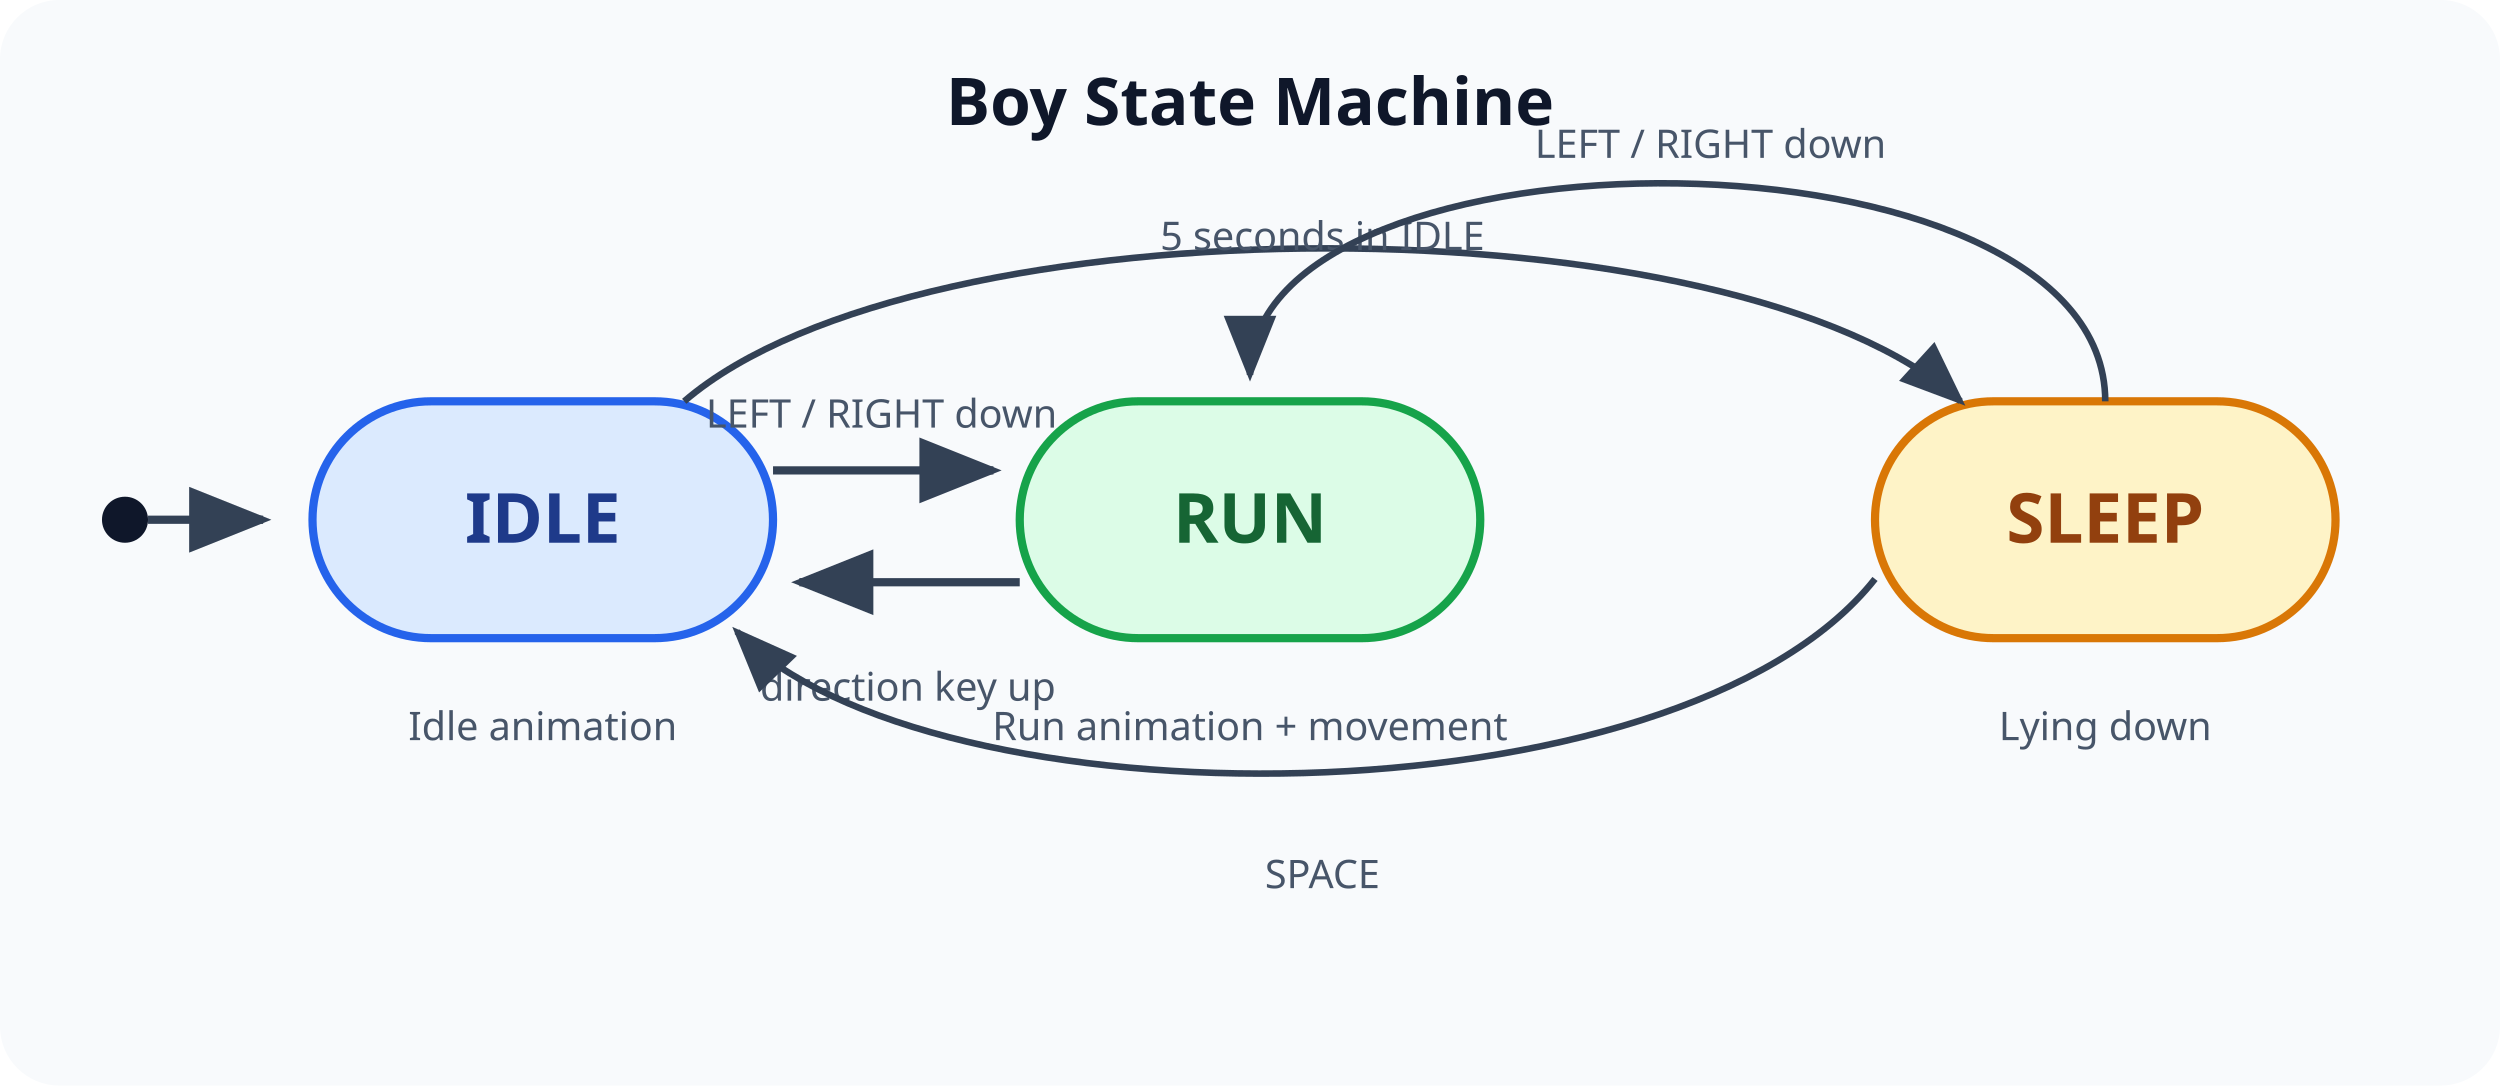
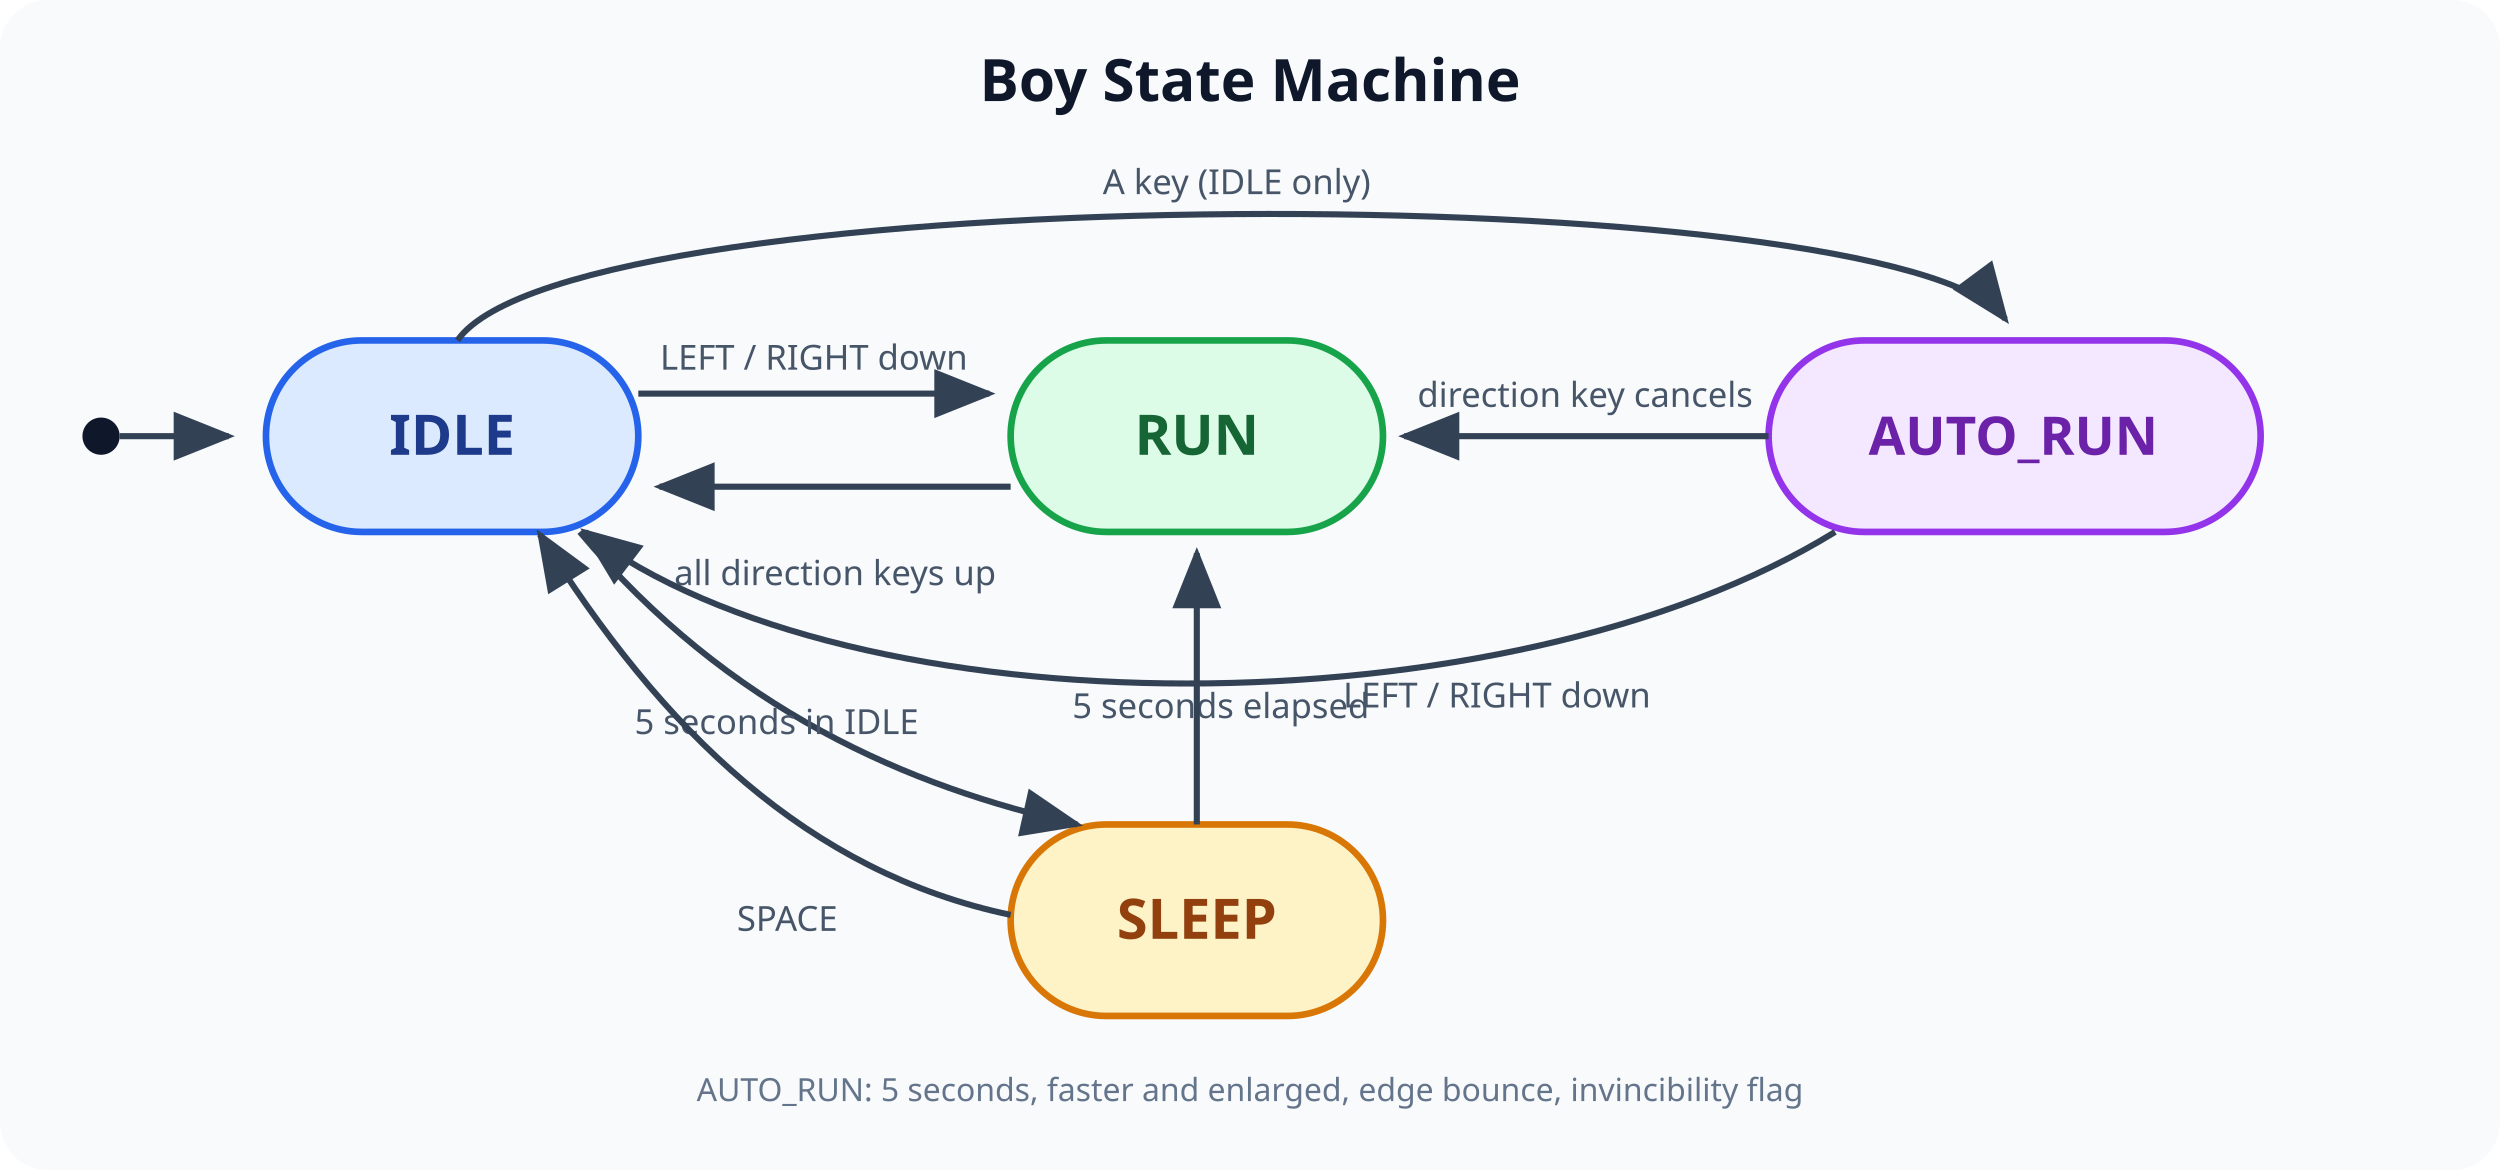
- <svg xmlns="http://www.w3.org/2000/svg" width="760" height="330" viewBox="0 0 760 330">
+ <svg xmlns="http://www.w3.org/2000/svg" width="940" height="440" viewBox="0 0 940 440">
  <defs>
    <marker id="arrow" markerWidth="10" markerHeight="8" refX="9" refY="4" orient="auto">
      <path d="M0,0 L10,4 L0,8 Z" fill="#334155" />
    </marker>
+     <style>
+       text { font-family: sans-serif; }
+       .edge { fill: none; stroke: #334155; stroke-width: 2.3; marker-end: url(#arrow); }
+       .label { font-size: 13px; fill: #475569; }
+     </style>
  </defs>
-   <rect width="760" height="330" rx="18" fill="#f8fafc" />
-   <text x="380" y="38" text-anchor="middle" font-family="sans-serif" font-size="20" font-weight="700" fill="#0f172a">Boy State Machine</text>
-   <circle cx="38" cy="158" r="7" fill="#0f172a" />
-   <path d="M45 158 H80" stroke="#334155" stroke-width="2.5" marker-end="url(#arrow)" />
-   <rect x="95" y="122" width="140" height="72" rx="36" fill="#dbeafe" stroke="#2563eb" stroke-width="2.5" />
-   <text x="165" y="165" text-anchor="middle" font-family="sans-serif" font-size="21" font-weight="700" fill="#1e3a8a">IDLE</text>
-   <rect x="310" y="122" width="140" height="72" rx="36" fill="#dcfce7" stroke="#16a34a" stroke-width="2.5" />
-   <text x="380" y="165" text-anchor="middle" font-family="sans-serif" font-size="21" font-weight="700" fill="#166534">RUN</text>
-   <rect x="570" y="122" width="140" height="72" rx="36" fill="#fef3c7" stroke="#d97706" stroke-width="2.5" />
-   <text x="640" y="165" text-anchor="middle" font-family="sans-serif" font-size="21" font-weight="700" fill="#92400e">SLEEP</text>
-   <path d="M235 143 H302" stroke="#334155" stroke-width="2.5" marker-end="url(#arrow)" />
-   <text x="268" y="130" text-anchor="middle" font-family="sans-serif" font-size="12" fill="#475569">LEFT / RIGHT down</text>
-   <path d="M310 177 H243" stroke="#334155" stroke-width="2.5" marker-end="url(#arrow)" />
-   <text x="276" y="213" text-anchor="middle" font-family="sans-serif" font-size="12" fill="#475569">direction key up</text>
-   <path d="M208 122 C280 60 528 60 596 122" fill="none" stroke="#334155" stroke-width="2" marker-end="url(#arrow)" />
-   <text x="402" y="76" text-anchor="middle" font-family="sans-serif" font-size="12" fill="#475569">5 seconds in IDLE</text>
-   <path d="M570 176 C510 252 282 252 224 192" fill="none" stroke="#334155" stroke-width="2" marker-end="url(#arrow)" />
-   <text x="402" y="270" text-anchor="middle" font-family="sans-serif" font-size="12" fill="#475569">SPACE</text>
-   <path d="M640 122 C640 35 380 35 380 114" fill="none" stroke="#334155" stroke-width="2" marker-end="url(#arrow)" />
-   <text x="520" y="48" text-anchor="middle" font-family="sans-serif" font-size="12" fill="#475569">LEFT / RIGHT down</text>
-   <text x="165" y="225" text-anchor="middle" font-family="sans-serif" font-size="12" fill="#475569">Idle animation</text>
-   <text x="380" y="225" text-anchor="middle" font-family="sans-serif" font-size="12" fill="#475569">Run animation + movement</text>
-   <text x="640" y="225" text-anchor="middle" font-family="sans-serif" font-size="12" fill="#475569">Lying down</text>
+   <rect width="940" height="440" rx="18" fill="#f8fafc" />
+   <text x="470" y="38" text-anchor="middle" font-size="22" font-weight="700" fill="#0f172a">Boy State Machine</text>
+   <circle cx="38" cy="164" r="7" fill="#0f172a" />
+   <path class="edge" d="M45 164 H86" />
+   <rect x="100" y="128" width="140" height="72" rx="36" fill="#dbeafe" stroke="#2563eb" stroke-width="2.5" />
+   <text x="170" y="171" text-anchor="middle" font-size="21" font-weight="700" fill="#1e3a8a">IDLE</text>
+   <rect x="380" y="128" width="140" height="72" rx="36" fill="#dcfce7" stroke="#16a34a" stroke-width="2.5" />
+   <text x="450" y="171" text-anchor="middle" font-size="21" font-weight="700" fill="#166534">RUN</text>
+   <rect x="665" y="128" width="185" height="72" rx="36" fill="#f3e8ff" stroke="#9333ea" stroke-width="2.5" />
+   <text x="757" y="171" text-anchor="middle" font-size="20" font-weight="700" fill="#6b21a8">AUTO_RUN</text>
+   <rect x="380" y="310" width="140" height="72" rx="36" fill="#fef3c7" stroke="#d97706" stroke-width="2.5" />
+   <text x="450" y="353" text-anchor="middle" font-size="21" font-weight="700" fill="#92400e">SLEEP</text>
+   <path class="edge" d="M240 148 H372" />
+   <text class="label" x="306" y="139" text-anchor="middle">LEFT / RIGHT down</text>
+   <path class="edge" d="M380 183 H248" />
+   <text class="label" x="314" y="220" text-anchor="middle">all direction keys up</text>
+   <path class="edge" d="M172 128 C215 66 714 66 754 120" />
+   <text class="label" x="465" y="73" text-anchor="middle">A key (IDLE only)</text>
+   <path class="edge" d="M690 200 C567 276 320 276 220 200" />
+   <text class="label" x="459" y="270" text-anchor="middle">5 seconds elapsed</text>
+   <path class="edge" d="M665 164 H528" />
+   <text class="label" x="596" y="153" text-anchor="middle">direction key cancels</text>
+   <path class="edge" d="M218 200 C274 267 342 296 405 310" />
+   <text class="label" x="292" y="276" text-anchor="middle">5 seconds in IDLE</text>
+   <path class="edge" d="M380 344 C304 328 249 275 203 201" />
+   <text class="label" x="296" y="350" text-anchor="middle">SPACE</text>
+   <path class="edge" d="M450 310 V208" />
+   <text class="label" x="505" y="266">LEFT / RIGHT down</text>
+   <text x="470" y="414" text-anchor="middle" font-size="12" fill="#64748b">AUTO_RUN: 5 seconds, faster and enlarged, edge bounce, invincibility flag</text>
</svg>
